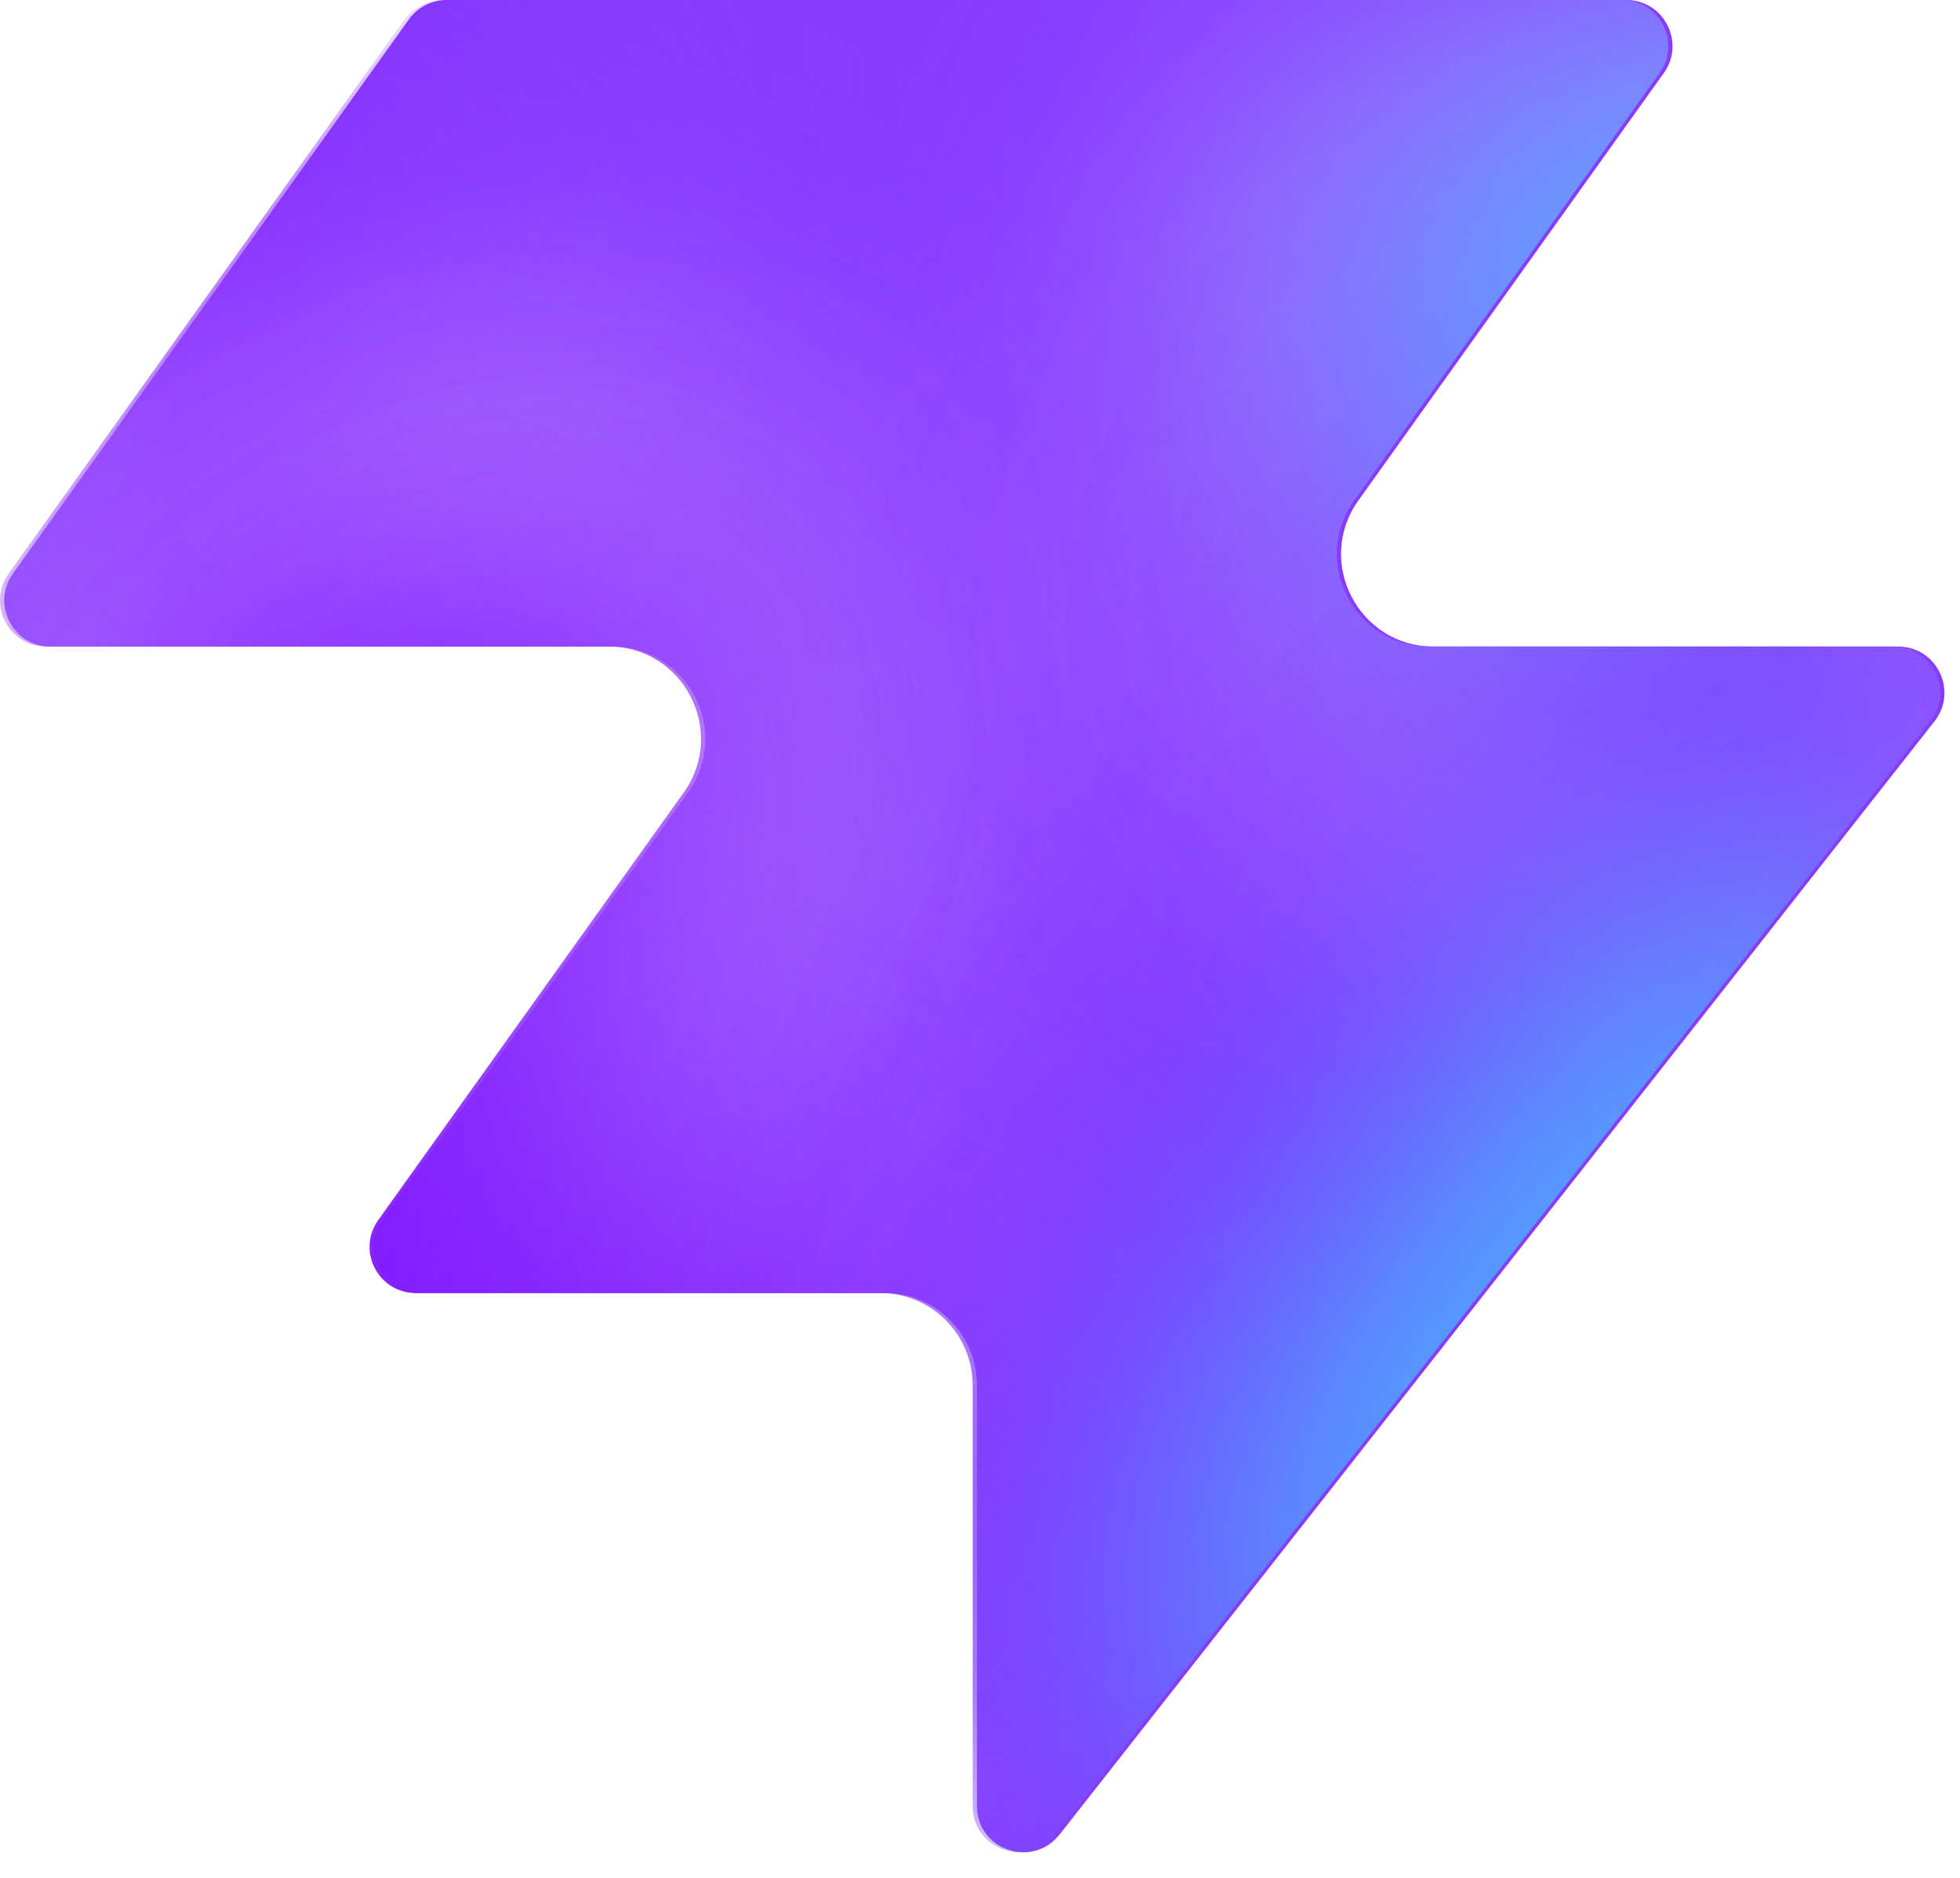
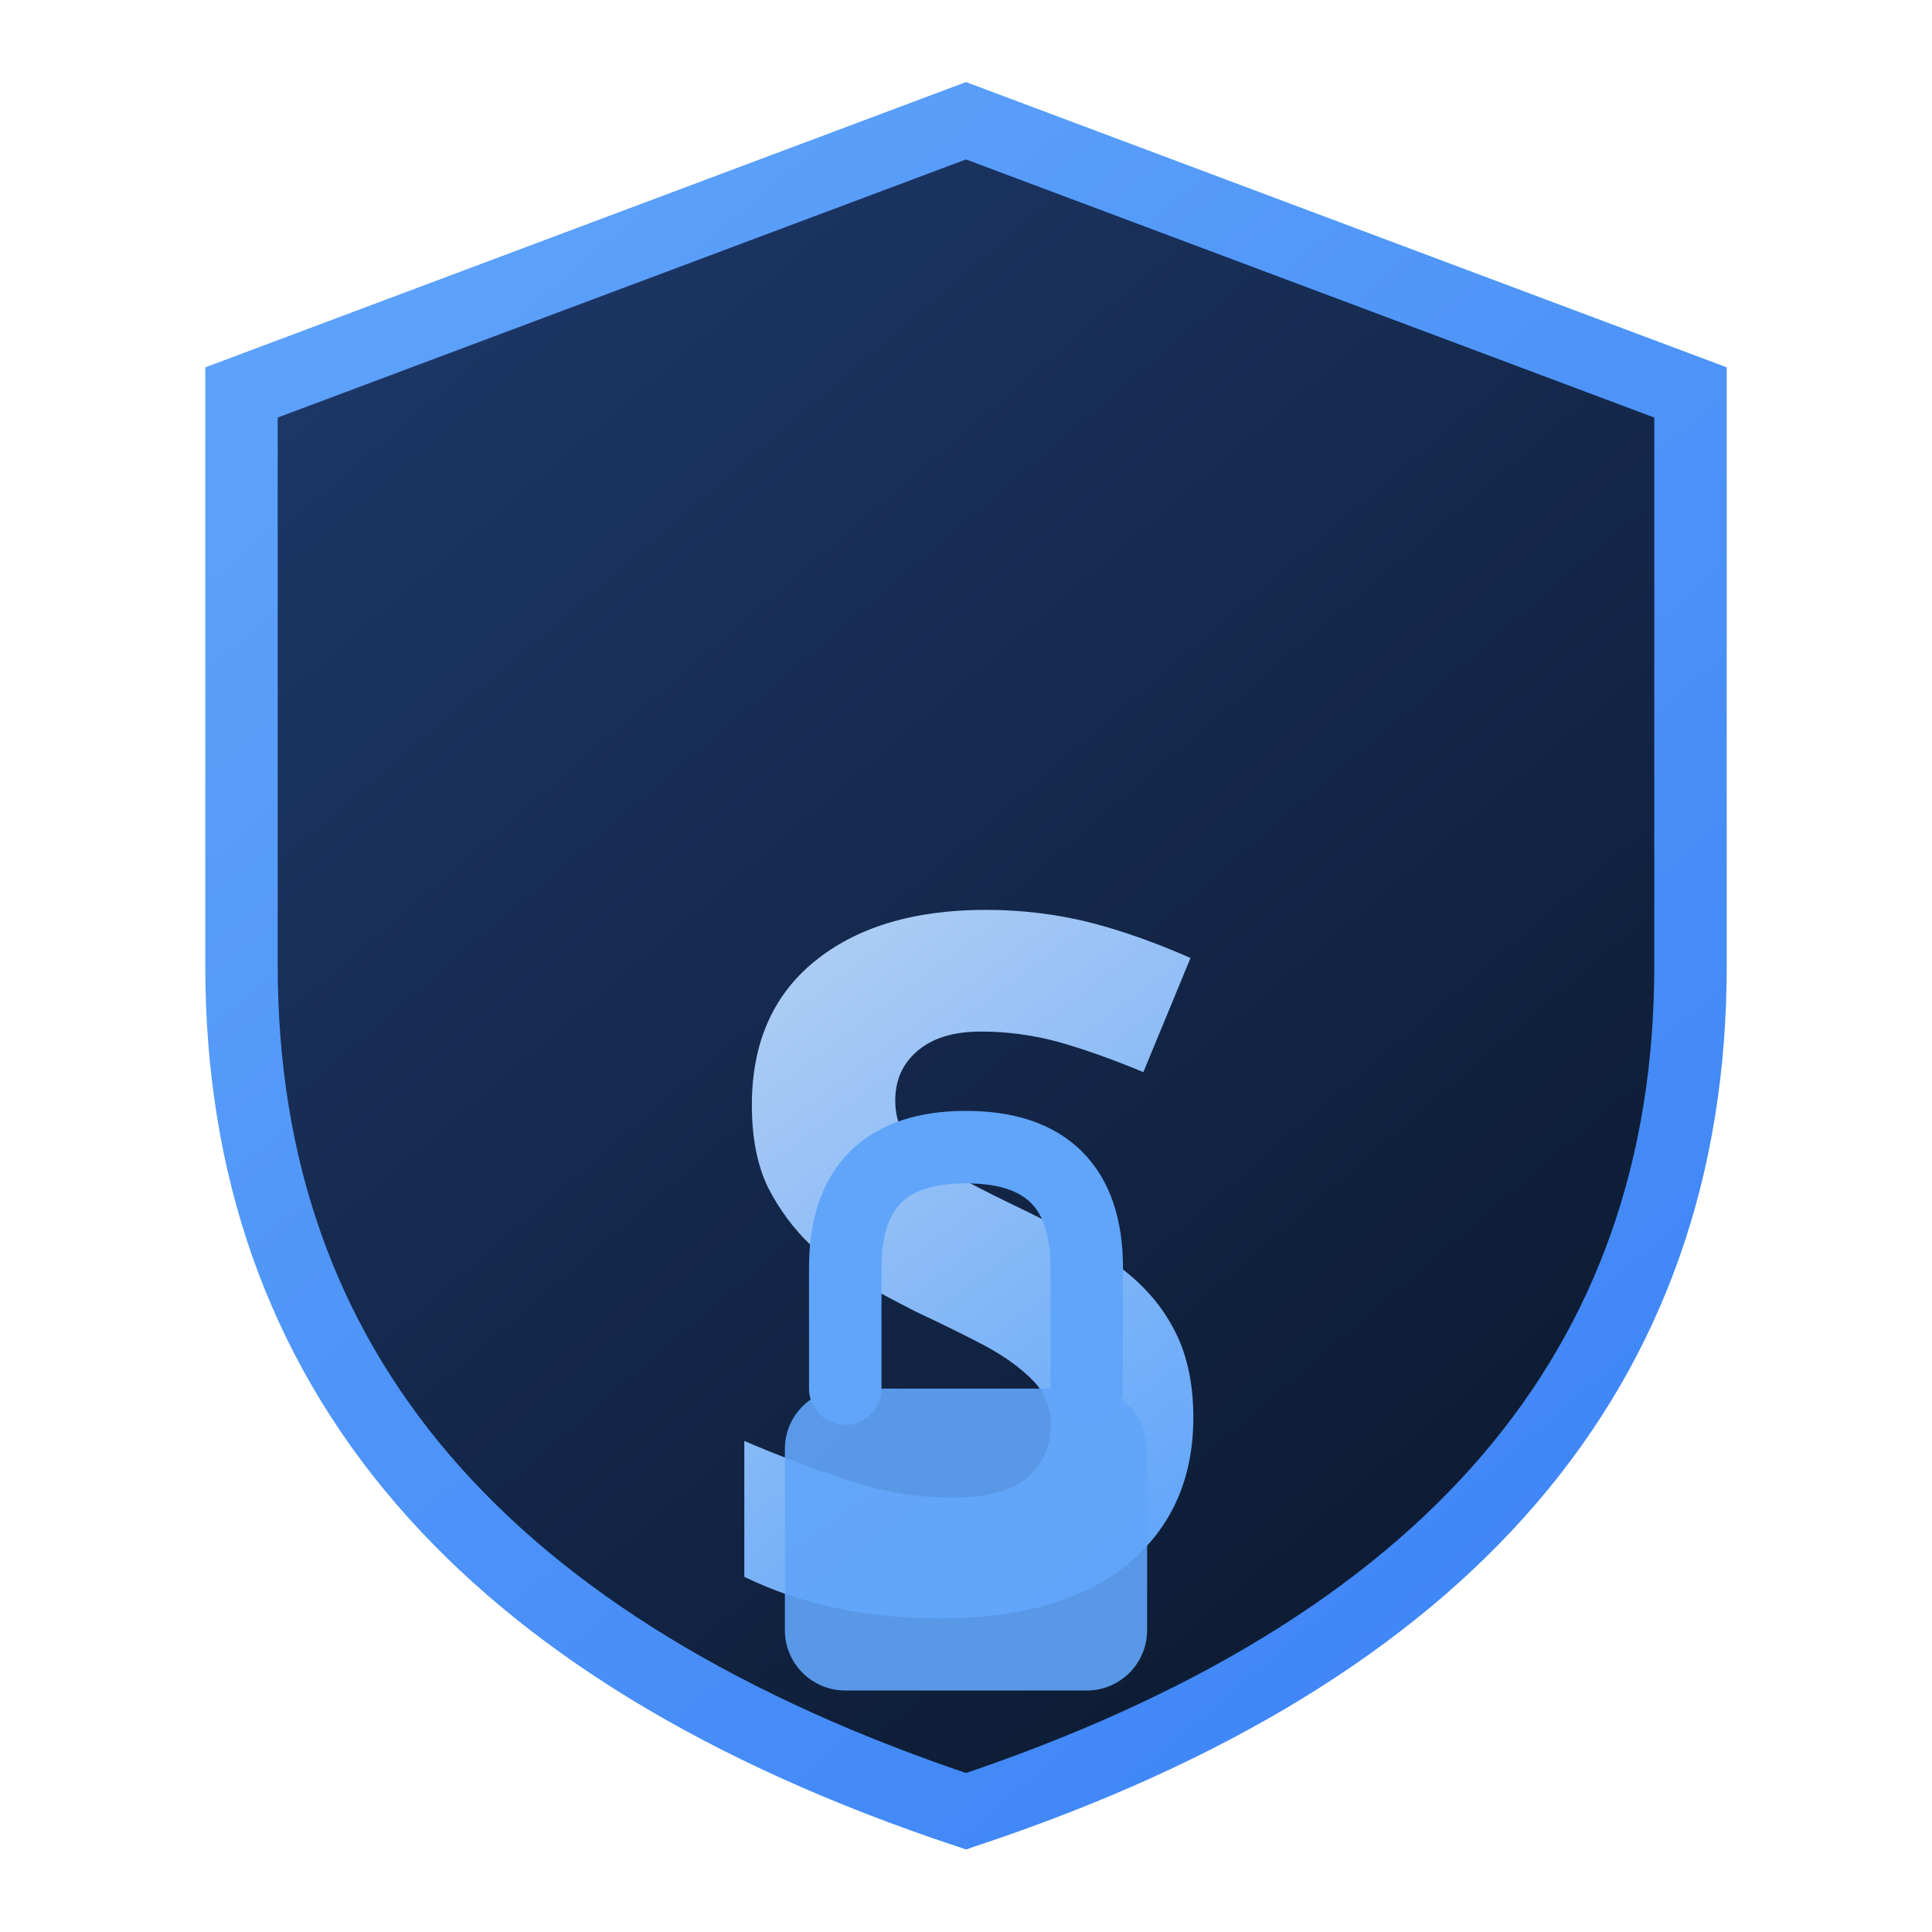
- <svg xmlns="http://www.w3.org/2000/svg" width="48" height="46" fill="none" viewBox="0 0 48 46">
-   <path fill="#863bff" d="M25.946 44.938c-.664.845-2.021.375-2.021-.698V33.937a2.26 2.26 0 0 0-2.262-2.262H10.287c-.92 0-1.456-1.04-.92-1.788l7.48-10.471c1.07-1.497 0-3.578-1.842-3.578H1.237c-.92 0-1.456-1.04-.92-1.788L10.013.474c.214-.297.556-.474.92-.474h28.894c.92 0 1.456 1.04.92 1.788l-7.48 10.471c-1.07 1.498 0 3.579 1.842 3.579h11.377c.943 0 1.473 1.088.89 1.83L25.947 44.94z" style="fill:#863bff;fill:color(display-p3 .525 .23 1);fill-opacity:1" />
-   <mask id="a" width="48" height="46" x="0" y="0" maskUnits="userSpaceOnUse" style="mask-type:alpha">
-     <path fill="#000" d="M25.842 44.938c-.664.844-2.021.375-2.021-.698V33.937a2.26 2.26 0 0 0-2.262-2.262H10.183c-.92 0-1.456-1.04-.92-1.788l7.48-10.471c1.07-1.498 0-3.579-1.842-3.579H1.133c-.92 0-1.456-1.04-.92-1.787L9.91.473c.214-.297.556-.474.92-.474h28.894c.92 0 1.456 1.04.92 1.788l-7.48 10.471c-1.07 1.498 0 3.578 1.842 3.578h11.377c.943 0 1.473 1.088.89 1.832L25.843 44.94z" style="fill:#000;fill-opacity:1" />
-   </mask>
-   <g mask="url(#a)">
-     <g filter="url(#b)">
-       <ellipse cx="5.508" cy="14.704" fill="#ede6ff" rx="5.508" ry="14.704" style="fill:#ede6ff;fill:color(display-p3 .927 .903 1);fill-opacity:1" transform="matrix(.00324 1 1 -.00324 -4.47 31.516)" />
-     </g>
-     <g filter="url(#c)">
-       <ellipse cx="10.399" cy="29.851" fill="#ede6ff" rx="10.399" ry="29.851" style="fill:#ede6ff;fill:color(display-p3 .927 .903 1);fill-opacity:1" transform="matrix(.00324 1 1 -.00324 -39.328 7.883)" />
-     </g>
-     <g filter="url(#d)">
-       <ellipse cx="5.508" cy="30.487" fill="#7e14ff" rx="5.508" ry="30.487" style="fill:#7e14ff;fill:color(display-p3 .492 .077 1);fill-opacity:1" transform="rotate(89.814 -25.913 -14.639)scale(1 -1)" />
-     </g>
-     <g filter="url(#e)">
-       <ellipse cx="5.508" cy="30.599" fill="#7e14ff" rx="5.508" ry="30.599" style="fill:#7e14ff;fill:color(display-p3 .492 .077 1);fill-opacity:1" transform="rotate(89.814 -32.644 -3.334)scale(1 -1)" />
-     </g>
-     <g filter="url(#f)">
-       <ellipse cx="5.508" cy="30.599" fill="#7e14ff" rx="5.508" ry="30.599" style="fill:#7e14ff;fill:color(display-p3 .492 .077 1);fill-opacity:1" transform="matrix(.00324 1 1 -.00324 -34.34 30.47)" />
-     </g>
-     <g filter="url(#g)">
-       <ellipse cx="14.072" cy="22.078" fill="#ede6ff" rx="14.072" ry="22.078" style="fill:#ede6ff;fill:color(display-p3 .927 .903 1);fill-opacity:1" transform="rotate(93.35 24.506 48.493)scale(-1 1)" />
-     </g>
-     <g filter="url(#h)">
-       <ellipse cx="3.47" cy="21.501" fill="#7e14ff" rx="3.47" ry="21.501" style="fill:#7e14ff;fill:color(display-p3 .492 .077 1);fill-opacity:1" transform="rotate(89.009 28.708 47.59)scale(-1 1)" />
-     </g>
-     <g filter="url(#i)">
-       <ellipse cx="3.47" cy="21.501" fill="#7e14ff" rx="3.47" ry="21.501" style="fill:#7e14ff;fill:color(display-p3 .492 .077 1);fill-opacity:1" transform="rotate(89.009 28.708 47.59)scale(-1 1)" />
-     </g>
-     <g filter="url(#j)">
-       <ellipse cx=".387" cy="8.972" fill="#7e14ff" rx="4.407" ry="29.108" style="fill:#7e14ff;fill:color(display-p3 .492 .077 1);fill-opacity:1" transform="rotate(39.51 .387 8.972)" />
-     </g>
-     <g filter="url(#k)">
-       <ellipse cx="47.523" cy="-6.092" fill="#7e14ff" rx="4.407" ry="29.108" style="fill:#7e14ff;fill:color(display-p3 .492 .077 1);fill-opacity:1" transform="rotate(37.892 47.523 -6.092)" />
-     </g>
-     <g filter="url(#l)">
-       <ellipse cx="41.412" cy="6.333" fill="#47bfff" rx="5.971" ry="9.665" style="fill:#47bfff;fill:color(display-p3 .28 .748 1);fill-opacity:1" transform="rotate(37.892 41.412 6.333)" />
-     </g>
-     <g filter="url(#m)">
-       <ellipse cx="-1.879" cy="38.332" fill="#7e14ff" rx="4.407" ry="29.108" style="fill:#7e14ff;fill:color(display-p3 .492 .077 1);fill-opacity:1" transform="rotate(37.892 -1.88 38.332)" />
-     </g>
-     <g filter="url(#n)">
-       <ellipse cx="-1.879" cy="38.332" fill="#7e14ff" rx="4.407" ry="29.108" style="fill:#7e14ff;fill:color(display-p3 .492 .077 1);fill-opacity:1" transform="rotate(37.892 -1.88 38.332)" />
-     </g>
-     <g filter="url(#o)">
-       <ellipse cx="35.651" cy="29.907" fill="#7e14ff" rx="4.407" ry="29.108" style="fill:#7e14ff;fill:color(display-p3 .492 .077 1);fill-opacity:1" transform="rotate(37.892 35.651 29.907)" />
-     </g>
-     <g filter="url(#p)">
-       <ellipse cx="38.418" cy="32.4" fill="#47bfff" rx="5.971" ry="15.297" style="fill:#47bfff;fill:color(display-p3 .28 .748 1);fill-opacity:1" transform="rotate(37.892 38.418 32.4)" />
-     </g>
-   </g>
+ <svg xmlns="http://www.w3.org/2000/svg" viewBox="0 0 32 32" fill="none">
  <defs>
-     <filter id="b" width="60.045" height="41.654" x="-19.77" y="16.149" color-interpolation-filters="sRGB" filterUnits="userSpaceOnUse">
-       <feFlood flood-opacity="0" result="BackgroundImageFix" />
-       <feBlend in="SourceGraphic" in2="BackgroundImageFix" result="shape" />
-       <feGaussianBlur result="effect1_foregroundBlur_2002_17158" stdDeviation="7.659" />
-     </filter>
-     <filter id="c" width="90.34" height="51.437" x="-54.613" y="-7.533" color-interpolation-filters="sRGB" filterUnits="userSpaceOnUse">
-       <feFlood flood-opacity="0" result="BackgroundImageFix" />
-       <feBlend in="SourceGraphic" in2="BackgroundImageFix" result="shape" />
-       <feGaussianBlur result="effect1_foregroundBlur_2002_17158" stdDeviation="7.659" />
-     </filter>
-     <filter id="d" width="79.355" height="29.4" x="-49.64" y="2.03" color-interpolation-filters="sRGB" filterUnits="userSpaceOnUse">
-       <feFlood flood-opacity="0" result="BackgroundImageFix" />
-       <feBlend in="SourceGraphic" in2="BackgroundImageFix" result="shape" />
-       <feGaussianBlur result="effect1_foregroundBlur_2002_17158" stdDeviation="4.596" />
-     </filter>
-     <filter id="e" width="79.579" height="29.4" x="-45.045" y="20.029" color-interpolation-filters="sRGB" filterUnits="userSpaceOnUse">
-       <feFlood flood-opacity="0" result="BackgroundImageFix" />
-       <feBlend in="SourceGraphic" in2="BackgroundImageFix" result="shape" />
-       <feGaussianBlur result="effect1_foregroundBlur_2002_17158" stdDeviation="4.596" />
-     </filter>
-     <filter id="f" width="79.579" height="29.4" x="-43.513" y="21.178" color-interpolation-filters="sRGB" filterUnits="userSpaceOnUse">
-       <feFlood flood-opacity="0" result="BackgroundImageFix" />
-       <feBlend in="SourceGraphic" in2="BackgroundImageFix" result="shape" />
-       <feGaussianBlur result="effect1_foregroundBlur_2002_17158" stdDeviation="4.596" />
-     </filter>
-     <filter id="g" width="74.749" height="58.852" x="15.756" y="-17.901" color-interpolation-filters="sRGB" filterUnits="userSpaceOnUse">
-       <feFlood flood-opacity="0" result="BackgroundImageFix" />
-       <feBlend in="SourceGraphic" in2="BackgroundImageFix" result="shape" />
-       <feGaussianBlur result="effect1_foregroundBlur_2002_17158" stdDeviation="7.659" />
-     </filter>
-     <filter id="h" width="61.377" height="25.362" x="23.548" y="2.284" color-interpolation-filters="sRGB" filterUnits="userSpaceOnUse">
-       <feFlood flood-opacity="0" result="BackgroundImageFix" />
-       <feBlend in="SourceGraphic" in2="BackgroundImageFix" result="shape" />
-       <feGaussianBlur result="effect1_foregroundBlur_2002_17158" stdDeviation="4.596" />
-     </filter>
-     <filter id="i" width="61.377" height="25.362" x="23.548" y="2.284" color-interpolation-filters="sRGB" filterUnits="userSpaceOnUse">
-       <feFlood flood-opacity="0" result="BackgroundImageFix" />
-       <feBlend in="SourceGraphic" in2="BackgroundImageFix" result="shape" />
-       <feGaussianBlur result="effect1_foregroundBlur_2002_17158" stdDeviation="4.596" />
-     </filter>
-     <filter id="j" width="56.045" height="63.649" x="-27.636" y="-22.853" color-interpolation-filters="sRGB" filterUnits="userSpaceOnUse">
-       <feFlood flood-opacity="0" result="BackgroundImageFix" />
-       <feBlend in="SourceGraphic" in2="BackgroundImageFix" result="shape" />
-       <feGaussianBlur result="effect1_foregroundBlur_2002_17158" stdDeviation="4.596" />
-     </filter>
-     <filter id="k" width="54.814" height="64.646" x="20.116" y="-38.415" color-interpolation-filters="sRGB" filterUnits="userSpaceOnUse">
-       <feFlood flood-opacity="0" result="BackgroundImageFix" />
-       <feBlend in="SourceGraphic" in2="BackgroundImageFix" result="shape" />
-       <feGaussianBlur result="effect1_foregroundBlur_2002_17158" stdDeviation="4.596" />
-     </filter>
-     <filter id="l" width="33.541" height="35.313" x="24.641" y="-11.323" color-interpolation-filters="sRGB" filterUnits="userSpaceOnUse">
-       <feFlood flood-opacity="0" result="BackgroundImageFix" />
-       <feBlend in="SourceGraphic" in2="BackgroundImageFix" result="shape" />
-       <feGaussianBlur result="effect1_foregroundBlur_2002_17158" stdDeviation="4.596" />
-     </filter>
-     <filter id="m" width="54.814" height="64.646" x="-29.286" y="6.009" color-interpolation-filters="sRGB" filterUnits="userSpaceOnUse">
-       <feFlood flood-opacity="0" result="BackgroundImageFix" />
-       <feBlend in="SourceGraphic" in2="BackgroundImageFix" result="shape" />
-       <feGaussianBlur result="effect1_foregroundBlur_2002_17158" stdDeviation="4.596" />
-     </filter>
-     <filter id="n" width="54.814" height="64.646" x="-29.286" y="6.009" color-interpolation-filters="sRGB" filterUnits="userSpaceOnUse">
-       <feFlood flood-opacity="0" result="BackgroundImageFix" />
-       <feBlend in="SourceGraphic" in2="BackgroundImageFix" result="shape" />
-       <feGaussianBlur result="effect1_foregroundBlur_2002_17158" stdDeviation="4.596" />
-     </filter>
-     <filter id="o" width="54.814" height="64.646" x="8.244" y="-2.416" color-interpolation-filters="sRGB" filterUnits="userSpaceOnUse">
-       <feFlood flood-opacity="0" result="BackgroundImageFix" />
-       <feBlend in="SourceGraphic" in2="BackgroundImageFix" result="shape" />
-       <feGaussianBlur result="effect1_foregroundBlur_2002_17158" stdDeviation="4.596" />
-     </filter>
-     <filter id="p" width="39.409" height="43.623" x="18.713" y="10.588" color-interpolation-filters="sRGB" filterUnits="userSpaceOnUse">
-       <feFlood flood-opacity="0" result="BackgroundImageFix" />
-       <feBlend in="SourceGraphic" in2="BackgroundImageFix" result="shape" />
-       <feGaussianBlur result="effect1_foregroundBlur_2002_17158" stdDeviation="4.596" />
-     </filter>
+     <linearGradient id="fg" x1="4" y1="2" x2="28" y2="30" gradientUnits="userSpaceOnUse">
+       <stop offset="0%" stop-color="#1e3a6e" />
+       <stop offset="100%" stop-color="#0a1628" />
+     </linearGradient>
+     <linearGradient id="sg" x1="10" y1="8" x2="22" y2="24" gradientUnits="userSpaceOnUse">
+       <stop offset="0%" stop-color="#e2e8f0" />
+       <stop offset="100%" stop-color="#60a5fa" />
+     </linearGradient>
+     <linearGradient id="bg" x1="4" y1="2" x2="28" y2="30" gradientUnits="userSpaceOnUse">
+       <stop offset="0%" stop-color="#60a5fa" />
+       <stop offset="100%" stop-color="#3b82f6" />
+     </linearGradient>
  </defs>
+   <path d="M16 2 L28 6.5 L28 16 Q28 26 16 30 Q4 26 4 16 L4 6.5 Z" fill="url(#fg)" stroke="url(#bg)" stroke-width="1.2" />
+   <text x="16" y="21" font-family="Arial Black, sans-serif" font-size="16" font-weight="900" fill="url(#sg)" text-anchor="middle" dominant-baseline="middle">S</text>
+   <rect x="13" y="23" width="6" height="5" rx="1" fill="#60a5fa" opacity="0.9" />
+   <path d="M14,23 L14,21 Q14,19 16,19 Q18,19 18,21 L18,23" fill="none" stroke="#60a5fa" stroke-width="1.2" stroke-linecap="round" />
</svg>
